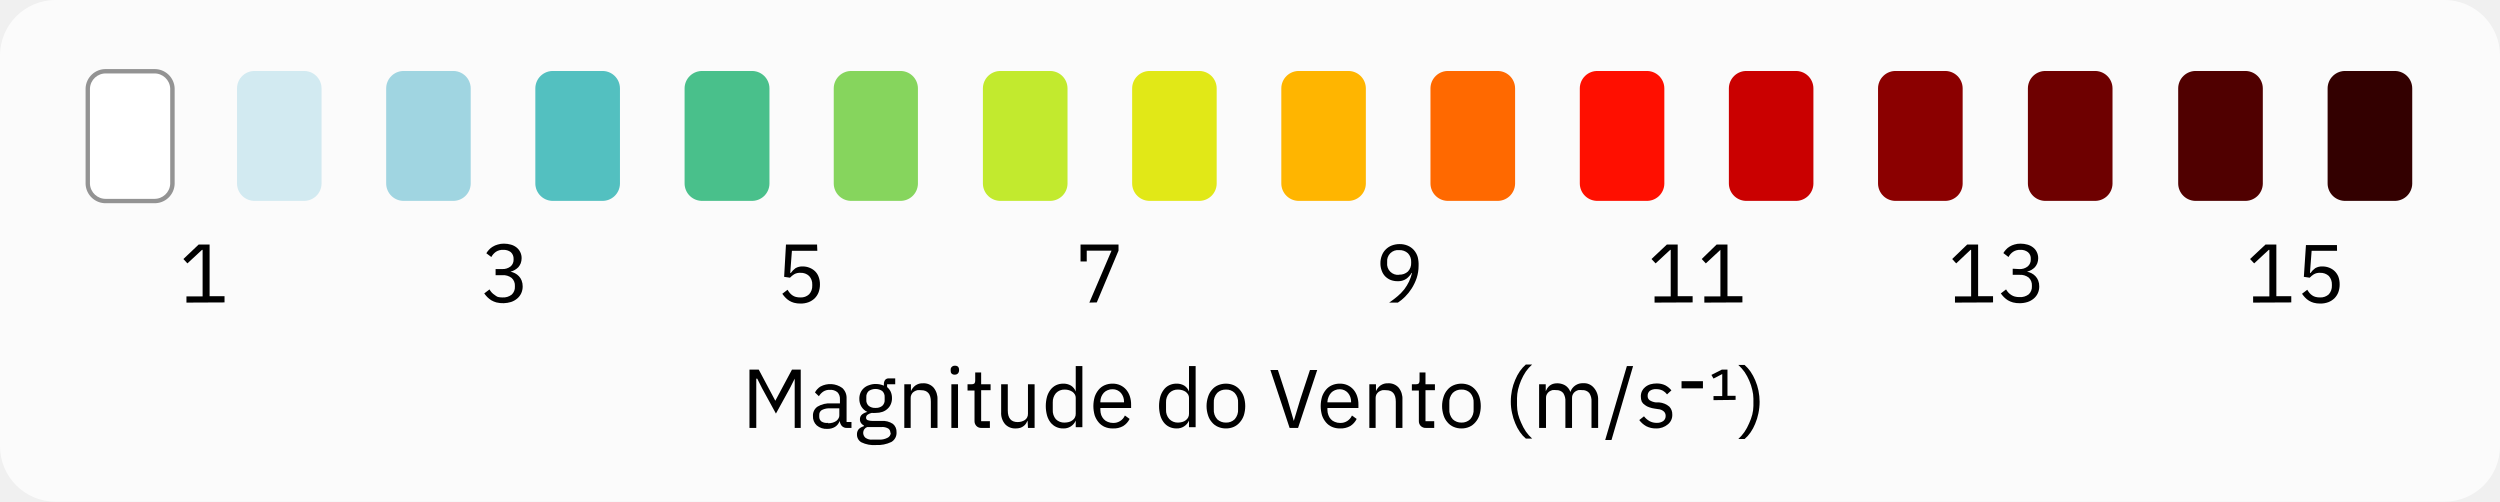
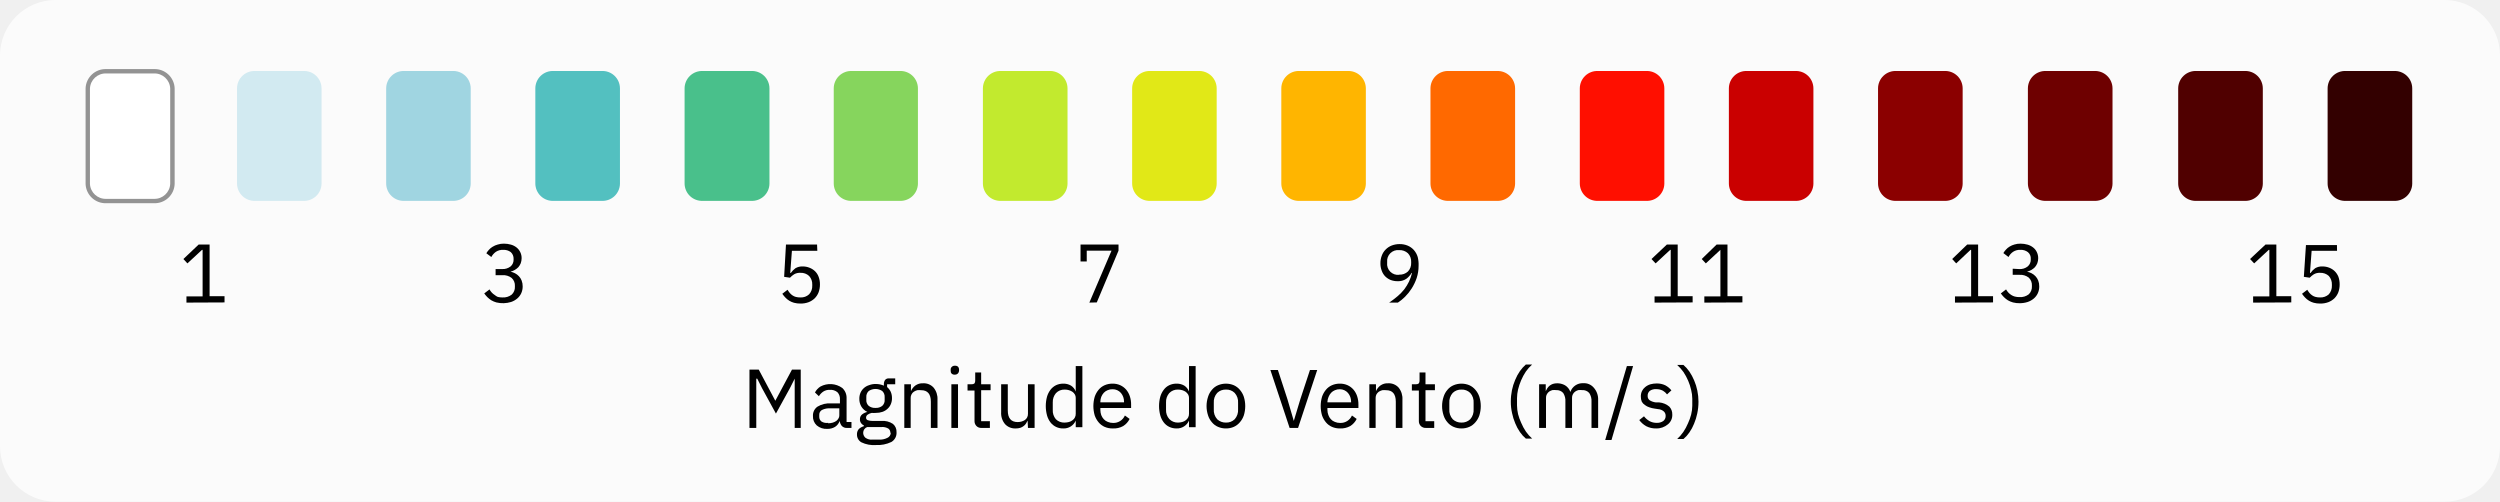
<svg xmlns="http://www.w3.org/2000/svg" id="Camada_1" data-name="Camada 1" viewBox="0 0 286.27 57.45">
  <defs>
    <style>.cls-1{opacity:0.75;}.cls-2{fill:#fff;}.cls-3{fill:#ff6900;}.cls-4{fill:#a0d5e1;}.cls-5{fill:#d2eaf1;}.cls-6{fill:#53c0c0;}.cls-7{fill:#49c08b;}.cls-8{fill:#86d55d;}.cls-9{fill:#c2ea2e;}.cls-10{fill:#e1e817;}.cls-11{fill:#ffb500;}.cls-12{fill:#ff0f00;}.cls-13{fill:#ca0000;}.cls-14{fill:#8b0000;}.cls-15{fill:#6e0000;}.cls-16{fill:#500000;}.cls-17{fill:#300;}.cls-18{fill:#939393;}</style>
  </defs>
  <g class="cls-1">
    <path class="cls-2" d="M0,6.38A6.37,6.37,0,0,1,6.36,0H279.91a6.37,6.37,0,0,1,6.36,6.38V51.07a6.37,6.37,0,0,1-6.36,6.38H6.36A6.37,6.37,0,0,1,0,51.07Z" />
  </g>
  <path class="cls-3" d="M171.38,23h-5.47a2,2,0,0,1-2.11-2V10.13a2,2,0,0,1,2.11-2h5.47a2,2,0,0,1,2.11,2V21.06A2,2,0,0,1,171.38,23Z" />
  <path class="cls-4" d="M51.79,23H46.33a2,2,0,0,1-2.11-2V10.13a2,2,0,0,1,2.11-2h5.46a2,2,0,0,1,2.11,2V21.06A2,2,0,0,1,51.79,23Z" />
  <path class="cls-5" d="M34.71,23H29.24a2,2,0,0,1-2.1-2V10.13a2,2,0,0,1,2.1-2h5.47a2,2,0,0,1,2.11,2V21.06A2,2,0,0,1,34.71,23Z" />
  <path class="cls-6" d="M68.88,23H63.41a2,2,0,0,1-2.11-2V10.13a2,2,0,0,1,2.11-2h5.47a2,2,0,0,1,2.11,2V21.06A2,2,0,0,1,68.88,23Z" />
  <path class="cls-7" d="M86,23H80.49a2,2,0,0,1-2.1-2V10.13a2,2,0,0,1,2.1-2H86a2,2,0,0,1,2.11,2V21.06A2,2,0,0,1,86,23Z" />
  <path class="cls-8" d="M103,23H97.58a2,2,0,0,1-2.11-2V10.13a2,2,0,0,1,2.11-2H103a2,2,0,0,1,2.11,2V21.06A2,2,0,0,1,103,23Z" />
  <path class="cls-9" d="M120.13,23h-5.47a2,2,0,0,1-2.11-2V10.13a2,2,0,0,1,2.11-2h5.47a2,2,0,0,1,2.11,2V21.06A2,2,0,0,1,120.13,23Z" />
  <path class="cls-10" d="M137.21,23h-5.47a2,2,0,0,1-2.1-2V10.13a2,2,0,0,1,2.1-2h5.47a2,2,0,0,1,2.11,2V21.06A2,2,0,0,1,137.21,23Z" />
  <path class="cls-11" d="M154.29,23h-5.46a2,2,0,0,1-2.11-2V10.13a2,2,0,0,1,2.11-2h5.46a2,2,0,0,1,2.11,2V21.06A2,2,0,0,1,154.29,23Z" />
  <path class="cls-12" d="M188.46,23H183a2,2,0,0,1-2.1-2V10.13a2,2,0,0,1,2.1-2h5.47a2,2,0,0,1,2.11,2V21.06A2,2,0,0,1,188.46,23Z" />
  <path class="cls-13" d="M205.54,23h-5.46a2,2,0,0,1-2.11-2V10.13a2,2,0,0,1,2.11-2h5.46a2,2,0,0,1,2.11,2V21.06A2,2,0,0,1,205.54,23Z" />
  <path class="cls-14" d="M222.63,23h-5.47a2,2,0,0,1-2.11-2V10.13a2,2,0,0,1,2.11-2h5.47a2,2,0,0,1,2.11,2V21.06A2,2,0,0,1,222.63,23Z" />
  <path class="cls-15" d="M239.79,23h-5.47a2,2,0,0,1-2.11-2V10.13a2,2,0,0,1,2.11-2h5.47a2,2,0,0,1,2.11,2V21.06A2,2,0,0,1,239.79,23Z" />
  <path class="cls-16" d="M257,23h-5.47a2,2,0,0,1-2.11-2V10.13a2,2,0,0,1,2.11-2H257a2,2,0,0,1,2.11,2V21.06A2,2,0,0,1,257,23Z" />
  <path class="cls-17" d="M274.11,23h-5.47a2,2,0,0,1-2.11-2V10.13a2,2,0,0,1,2.11-2h5.47a2,2,0,0,1,2.11,2V21.06A2,2,0,0,1,274.11,23Z" />
  <path class="cls-2" d="M17.63,23H12.16a2,2,0,0,1-2.11-2V10.13a2,2,0,0,1,2.11-2h5.47a2,2,0,0,1,2.11,2V21.06A2,2,0,0,1,17.63,23Z" />
  <path class="cls-18" d="M17.63,23.27H12.16A2.29,2.29,0,0,1,9.8,21.06V10.13a2.29,2.29,0,0,1,2.36-2.22h5.47A2.29,2.29,0,0,1,20,10.13V21.06A2.29,2.29,0,0,1,17.63,23.27ZM12.16,8.41a1.8,1.8,0,0,0-1.86,1.72V21.06a1.8,1.8,0,0,0,1.86,1.71h5.47a1.8,1.8,0,0,0,1.86-1.71V10.13a1.8,1.8,0,0,0-1.86-1.72Z" />
  <path d="M91,43.36h0l-.56,1.11-1.59,2.89-1.58-2.89-.56-1.11H86.6V49h-.78V42.32h1.06l1.9,3.57h0l1.91-3.57h1V49H91Z" />
  <path d="M97,49a.75.75,0,0,1-.61-.23,1.14,1.14,0,0,1-.24-.57h0a1.31,1.31,0,0,1-.53.68,1.62,1.62,0,0,1-.89.23,1.7,1.7,0,0,1-1.21-.4,1.37,1.37,0,0,1-.43-1.08,1.22,1.22,0,0,1,.51-1.06,2.66,2.66,0,0,1,1.58-.38h1v-.48a1.07,1.07,0,0,0-.29-.8,1.23,1.23,0,0,0-.87-.27,1.27,1.27,0,0,0-.75.2,1.7,1.7,0,0,0-.5.53l-.45-.43a1.76,1.76,0,0,1,.63-.68,2.36,2.36,0,0,1,2.49.16,1.52,1.52,0,0,1,.5,1.21v2.69h.56V49Zm-2.18-.53a2.11,2.11,0,0,0,.52-.07,1.55,1.55,0,0,0,.41-.19.89.89,0,0,0,.26-.29.6.6,0,0,0,.1-.35v-.81h-1a1.88,1.88,0,0,0-1,.19.62.62,0,0,0-.3.56v.2a.66.66,0,0,0,.26.56A1.15,1.15,0,0,0,94.84,48.42Z" />
  <path d="M102.66,49.49a1.2,1.2,0,0,1-.59,1.12,3.63,3.63,0,0,1-1.78.35,3.22,3.22,0,0,1-1.65-.31,1,1,0,0,1-.51-.89.89.89,0,0,1,.21-.63,1.31,1.31,0,0,1,.57-.32V48.7a.7.7,0,0,1-.44-.68.68.68,0,0,1,.24-.56,1.51,1.51,0,0,1,.61-.29v0a1.59,1.59,0,0,1-.68-.6,1.68,1.68,0,0,1-.24-.9,1.73,1.73,0,0,1,.13-.69,1.57,1.57,0,0,1,1-.88,2,2,0,0,1,.75-.13,2.27,2.27,0,0,1,.93.19V44a.85.85,0,0,1,.13-.48.5.5,0,0,1,.44-.19h.73V44h-.93v.32a1.62,1.62,0,0,1,.42.55,1.81,1.81,0,0,1,.14.72,1.68,1.68,0,0,1-.13.68,1.47,1.47,0,0,1-.38.54,1.61,1.61,0,0,1-.58.35,2.29,2.29,0,0,1-.76.12,2.42,2.42,0,0,1-.47,0,1.3,1.3,0,0,0-.45.19.41.41,0,0,0-.2.36.29.29,0,0,0,.21.29,1.62,1.62,0,0,0,.54.08h1a2.08,2.08,0,0,1,1.33.34A1.16,1.16,0,0,1,102.66,49.49Zm-.71.06a.55.55,0,0,0-.22-.47,1.33,1.33,0,0,0-.8-.18H99.3a.7.7,0,0,0-.46.66.77.77,0,0,0,.25.56,1.18,1.18,0,0,0,.82.22h.7a1.93,1.93,0,0,0,1-.2A.64.64,0,0,0,102,49.55Zm-1.7-2.84a1.16,1.16,0,0,0,.77-.23.86.86,0,0,0,.28-.72v-.27a.89.89,0,0,0-.28-.72,1.4,1.4,0,0,0-1.54,0,.89.89,0,0,0-.28.72v.27a.86.86,0,0,0,.28.72A1.16,1.16,0,0,0,100.25,46.71Z" />
  <path d="M103.55,49V44h.76v.79h0a1.58,1.58,0,0,1,.51-.65,1.39,1.39,0,0,1,.88-.25,1.51,1.51,0,0,1,1.2.49,2,2,0,0,1,.45,1.38V49h-.76v-3c0-.88-.37-1.32-1.12-1.32a2.12,2.12,0,0,0-.44,0,1.46,1.46,0,0,0-.38.17.77.77,0,0,0-.27.3.76.76,0,0,0-.1.41V49Z" />
  <path d="M109.32,42.9a.45.45,0,0,1-.35-.12.42.42,0,0,1-.11-.31v-.13A.4.4,0,0,1,109,42a.45.45,0,0,1,.35-.12.46.46,0,0,1,.36.12.44.44,0,0,1,.11.3v.13a.47.47,0,0,1-.11.31A.46.46,0,0,1,109.32,42.9ZM108.94,44h.76V49h-.76Z" />
  <path d="M112.4,49a.75.75,0,0,1-.6-.23.79.79,0,0,1-.21-.58V44.72h-.8V44h.45a.48.48,0,0,0,.34-.09.54.54,0,0,0,.09-.35v-.91h.68V44h1.08v.68h-1.08v3.55h1V49Z" />
  <path d="M117.67,48.16h0a2.68,2.68,0,0,1-.18.33,1.06,1.06,0,0,1-.27.29,1.22,1.22,0,0,1-.39.21,1.7,1.7,0,0,1-.53.07,1.55,1.55,0,0,1-1.21-.49,1.94,1.94,0,0,1-.45-1.38V44h.76v3c0,.89.38,1.33,1.13,1.33a1.61,1.61,0,0,0,.44-.06,1.46,1.46,0,0,0,.38-.17.8.8,0,0,0,.26-.29.83.83,0,0,0,.1-.43V44h.76V49h-.76Z" />
  <path d="M123.18,48.16h0a1.48,1.48,0,0,1-1.43.9,1.79,1.79,0,0,1-1.46-.69,2.36,2.36,0,0,1-.4-.81,4.12,4.12,0,0,1,0-2.13,2.4,2.4,0,0,1,.4-.8,1.83,1.83,0,0,1,.63-.52,1.9,1.9,0,0,1,.83-.18,1.67,1.67,0,0,1,.88.22,1.39,1.39,0,0,1,.55.68h0V41.92h.76v7h-.76Zm-1.26.23a2,2,0,0,0,.49-.07,1.08,1.08,0,0,0,.4-.2.8.8,0,0,0,.27-.31.85.85,0,0,0,.1-.43V45.55a.75.75,0,0,0-.1-.38,1,1,0,0,0-.27-.3,1.48,1.48,0,0,0-.4-.19,1.61,1.61,0,0,0-.49-.07,1.32,1.32,0,0,0-1,.4,1.56,1.56,0,0,0-.37,1.07v.84A1.54,1.54,0,0,0,120.9,48,1.33,1.33,0,0,0,121.92,48.39Z" />
  <path d="M127.4,49.06a2.21,2.21,0,0,1-.91-.18,1.86,1.86,0,0,1-.69-.52,2.49,2.49,0,0,1-.45-.8,3.82,3.82,0,0,1,0-2.12,2.54,2.54,0,0,1,.45-.81,1.86,1.86,0,0,1,.69-.52,2.21,2.21,0,0,1,.91-.18,2.07,2.07,0,0,1,.88.18,2,2,0,0,1,.67.5,2.28,2.28,0,0,1,.42.75,2.93,2.93,0,0,1,.15,1v.36H126v.22a1.87,1.87,0,0,0,.1.59,1.49,1.49,0,0,0,.29.47,1.17,1.17,0,0,0,.46.31,1.48,1.48,0,0,0,.61.12,1.42,1.42,0,0,0,1.35-.85l.54.39a2,2,0,0,1-.74.82A2.23,2.23,0,0,1,127.4,49.06Zm0-4.49a1.32,1.32,0,0,0-.57.11,1.23,1.23,0,0,0-.44.3,1.61,1.61,0,0,0-.29.47A1.63,1.63,0,0,0,126,46v.07h2.71V46a1.52,1.52,0,0,0-.35-1A1.24,1.24,0,0,0,127.4,44.57Z" />
  <path d="M136.15,48.16h0a1.49,1.49,0,0,1-1.43.9,1.87,1.87,0,0,1-.83-.18,1.73,1.73,0,0,1-.63-.51,2.36,2.36,0,0,1-.4-.81,4.12,4.12,0,0,1,0-2.13,2.4,2.4,0,0,1,.4-.8,1.66,1.66,0,0,1,.63-.52,1.87,1.87,0,0,1,.83-.18,1.67,1.67,0,0,1,.88.22,1.39,1.39,0,0,1,.55.68h0V41.92h.76v7h-.76Zm-1.26.23a2,2,0,0,0,.49-.07,1.08,1.08,0,0,0,.4-.2,1,1,0,0,0,.27-.31.85.85,0,0,0,.1-.43V45.55a.75.75,0,0,0-.1-.38,1.27,1.27,0,0,0-.27-.3,1.48,1.48,0,0,0-.4-.19,1.61,1.61,0,0,0-.49-.07,1.32,1.32,0,0,0-1,.4,1.52,1.52,0,0,0-.37,1.07v.84a1.49,1.49,0,0,0,.37,1.06A1.33,1.33,0,0,0,134.89,48.39Z" />
  <path d="M140.38,49.06a2.19,2.19,0,0,1-.9-.18,1.81,1.81,0,0,1-.7-.52,2.16,2.16,0,0,1-.45-.8,3.39,3.39,0,0,1,0-2.12,2.21,2.21,0,0,1,.45-.81,1.81,1.81,0,0,1,.7-.52,2.34,2.34,0,0,1,1.8,0,1.94,1.94,0,0,1,.69.52,2.38,2.38,0,0,1,.46.81,3.59,3.59,0,0,1,0,2.12,2.33,2.33,0,0,1-.46.8,1.94,1.94,0,0,1-.69.52A2.19,2.19,0,0,1,140.38,49.06Zm0-.67a1.37,1.37,0,0,0,1-.38,1.56,1.56,0,0,0,.39-1.16v-.71a1.54,1.54,0,0,0-.39-1.15,1.33,1.33,0,0,0-1-.38,1.36,1.36,0,0,0-1,.38,1.54,1.54,0,0,0-.39,1.15v.71a1.56,1.56,0,0,0,.39,1.16A1.41,1.41,0,0,0,140.38,48.39Z" />
  <path d="M147.67,49l-2.2-6.63h.86l1.09,3.34.73,2.49h0l.75-2.49,1.1-3.34h.83L148.64,49Z" />
  <path d="M153.43,49.06a2.21,2.21,0,0,1-.91-.18,1.86,1.86,0,0,1-.69-.52,2.49,2.49,0,0,1-.45-.8,3.82,3.82,0,0,1,0-2.12,2.54,2.54,0,0,1,.45-.81,1.86,1.86,0,0,1,.69-.52,2.21,2.21,0,0,1,.91-.18,2.07,2.07,0,0,1,.88.18,2,2,0,0,1,.67.5,2.28,2.28,0,0,1,.42.75,2.93,2.93,0,0,1,.15,1v.36H152v.22a1.63,1.63,0,0,0,.11.59,1.31,1.31,0,0,0,.28.47,1.17,1.17,0,0,0,.46.31,1.48,1.48,0,0,0,.61.12,1.42,1.42,0,0,0,1.35-.85l.54.39a2,2,0,0,1-.74.82A2.23,2.23,0,0,1,153.43,49.06Zm0-4.49a1.32,1.32,0,0,0-.57.11,1.23,1.23,0,0,0-.44.3,1.61,1.61,0,0,0-.29.47A1.63,1.63,0,0,0,152,46v.07h2.71V46a1.52,1.52,0,0,0-.35-1A1.24,1.24,0,0,0,153.43,44.57Z" />
  <path d="M156.8,49V44h.76v.79h0a1.58,1.58,0,0,1,.51-.65,1.39,1.39,0,0,1,.88-.25,1.51,1.51,0,0,1,1.2.49,2,2,0,0,1,.44,1.38V49h-.76v-3q0-1.32-1.11-1.32a2.12,2.12,0,0,0-.44,0,1.71,1.71,0,0,0-.39.17,1,1,0,0,0-.27.3.86.86,0,0,0-.1.41V49Z" />
  <path d="M163.28,49a.78.78,0,0,1-.6-.23.79.79,0,0,1-.21-.58V44.72h-.8V44h.45a.48.48,0,0,0,.34-.09.54.54,0,0,0,.09-.35v-.91h.68V44h1.08v.68h-1.08v3.55h1V49Z" />
  <path d="M167.35,49.06a2.19,2.19,0,0,1-.9-.18,1.81,1.81,0,0,1-.7-.52,2.16,2.16,0,0,1-.45-.8,3.39,3.39,0,0,1,0-2.12,2.21,2.21,0,0,1,.45-.81,1.81,1.81,0,0,1,.7-.52,2.34,2.34,0,0,1,1.8,0,1.94,1.94,0,0,1,.69.52,2.38,2.38,0,0,1,.46.81,3.59,3.59,0,0,1,0,2.12,2.33,2.33,0,0,1-.46.8,1.94,1.94,0,0,1-.69.52A2.19,2.19,0,0,1,167.35,49.06Zm0-.67a1.38,1.38,0,0,0,1-.38,1.56,1.56,0,0,0,.39-1.16v-.71a1.54,1.54,0,0,0-.39-1.15,1.34,1.34,0,0,0-1-.38,1.36,1.36,0,0,0-1,.38,1.54,1.54,0,0,0-.39,1.15v.71a1.56,1.56,0,0,0,.39,1.16A1.41,1.41,0,0,0,167.35,48.39Z" />
  <path d="M173,46a6.42,6.42,0,0,1,.13-1.32,6,6,0,0,1,.37-1.18,5.22,5.22,0,0,1,.54-1,4.22,4.22,0,0,1,.68-.76h.72a4.64,4.64,0,0,0-.72.81,6.14,6.14,0,0,0-.54,1,6.81,6.81,0,0,0-.35,1.05,4.57,4.57,0,0,0-.12,1v.82a4.75,4.75,0,0,0,.12,1,5.83,5.83,0,0,0,.36,1,5.73,5.73,0,0,0,.54,1,4.56,4.56,0,0,0,.71.8h-.72a3.73,3.73,0,0,1-.67-.74,5,5,0,0,1-.54-1,6.13,6.13,0,0,1-.37-1.19A5.86,5.86,0,0,1,173,46Z" />
  <path d="M176.24,49V44H177v.79h0a2.37,2.37,0,0,1,.19-.35,1.48,1.48,0,0,1,.27-.29,1.37,1.37,0,0,1,.36-.19,1.83,1.83,0,0,1,1.39.16,1.43,1.43,0,0,1,.61.76h0a1.48,1.48,0,0,1,1.49-1,1.45,1.45,0,0,1,1.17.49A2,2,0,0,1,183,45.8V49h-.76v-3a1.6,1.6,0,0,0-.26-1,1,1,0,0,0-.82-.33,2,2,0,0,0-.43,0,1.2,1.2,0,0,0-.36.17.83.83,0,0,0-.26.3.76.76,0,0,0-.1.41V49h-.76v-3a1.61,1.61,0,0,0-.25-1,1,1,0,0,0-.8-.33,2.12,2.12,0,0,0-.44,0,1.4,1.4,0,0,0-.37.17.94.94,0,0,0-.26.3.76.76,0,0,0-.1.41V49Z" />
  <path d="M183.81,50.38l2.48-8.46H187l-2.47,8.46Z" />
  <path d="M189.64,49.06a2.34,2.34,0,0,1-1.14-.26,2.51,2.51,0,0,1-.79-.7l.54-.43a2.15,2.15,0,0,0,.63.55,1.69,1.69,0,0,0,.82.2,1.23,1.23,0,0,0,.76-.21.71.71,0,0,0,.27-.59.67.67,0,0,0-.19-.49,1.08,1.08,0,0,0-.67-.28l-.39-.06a2.81,2.81,0,0,1-.62-.15,1.58,1.58,0,0,1-.5-.26A1.07,1.07,0,0,1,188,46a1.46,1.46,0,0,1-.11-.58,1.41,1.41,0,0,1,.13-.64,1.33,1.33,0,0,1,.36-.45A1.71,1.71,0,0,1,189,44a2.61,2.61,0,0,1,.69-.09,2.19,2.19,0,0,1,1,.21,2.26,2.26,0,0,1,.7.58l-.5.46a1.62,1.62,0,0,0-.47-.42,1.59,1.59,0,0,0-.79-.18,1.12,1.12,0,0,0-.72.2.7.7,0,0,0-.24.56.58.58,0,0,0,.24.52,1.73,1.73,0,0,0,.7.24l.38,0a2.05,2.05,0,0,1,1.16.48,1.25,1.25,0,0,1,.34.9,1.36,1.36,0,0,1-.49,1.12A2,2,0,0,1,189.64,49.06Z" />
-   <path d="M192.55,44.47v-.82H195v.82Z" />
-   <path d="M196.21,45.82v-.47h1V42.83l-1,.52-.24-.42,1.2-.61h.64v3h.93v.47Z" />
-   <path d="M201.49,46a6.48,6.48,0,0,1-.14,1.34,6.13,6.13,0,0,1-.37,1.19,5,5,0,0,1-.54,1,3.73,3.73,0,0,1-.67.74h-.72a5,5,0,0,0,.7-.8,5.73,5.73,0,0,0,.54-1,5.83,5.83,0,0,0,.36-1,4.23,4.23,0,0,0,.13-1v-.82a4.08,4.08,0,0,0-.13-1,5.84,5.84,0,0,0-.34-1.05,6.14,6.14,0,0,0-.54-1,5.08,5.08,0,0,0-.72-.81h.72a4.22,4.22,0,0,1,.68.76,5.85,5.85,0,0,1,.54,1,6,6,0,0,1,.37,1.18A6.42,6.42,0,0,1,201.49,46Z" />
+   <path d="M194.49,46a6.48,6.48,0,0,1-.14,1.34,6.13,6.13,0,0,1-.37,1.19,5,5,0,0,1-.54,1,3.73,3.73,0,0,1-.67.74h-.72a5,5,0,0,0,.7-.8,5.73,5.73,0,0,0,.54-1,5.83,5.83,0,0,0,.36-1,4.23,4.23,0,0,0,.13-1v-.82a4.08,4.08,0,0,0-.13-1,5.84,5.84,0,0,0-.34-1.05,6.14,6.14,0,0,0-.54-1,5.08,5.08,0,0,0-.72-.81h.72a4.22,4.22,0,0,1,.68.76,5.85,5.85,0,0,1,.54,1,6,6,0,0,1,.37,1.18A6.42,6.42,0,0,1,194.49,46Z" />
  <path d="M21.35,34.65v-.71H23.2V28.61h-.07l-1.67,1.55-.46-.5L22.75,28H24v5.92h1.71v.71Z" />
  <path d="M57.48,30.81a1.47,1.47,0,0,0,1-.31,1,1,0,0,0,.33-.79v-.06a1,1,0,0,0-.32-.78,1.33,1.33,0,0,0-.87-.26,1.4,1.4,0,0,0-.83.22,1.72,1.72,0,0,0-.53.6L55.69,29a2.2,2.2,0,0,1,.3-.4,1.73,1.73,0,0,1,.41-.34A2.13,2.13,0,0,1,57,28a2.26,2.26,0,0,1,.71-.1,2.85,2.85,0,0,1,.79.11,1.83,1.83,0,0,1,.64.32,1.55,1.55,0,0,1,.59,1.24,1.7,1.7,0,0,1-.1.57,1.68,1.68,0,0,1-.27.45,1.88,1.88,0,0,1-.41.32,2.1,2.1,0,0,1-.49.2v0a1.94,1.94,0,0,1,.51.18,1.67,1.67,0,0,1,.45.34,1.52,1.52,0,0,1,.31.49,1.78,1.78,0,0,1,.12.67,1.85,1.85,0,0,1-.16.78,1.73,1.73,0,0,1-.46.61,2.12,2.12,0,0,1-.71.4,3.16,3.16,0,0,1-1.68.05,2.44,2.44,0,0,1-.59-.25,2.73,2.73,0,0,1-.45-.36,3.39,3.39,0,0,1-.35-.42l.6-.46a2.07,2.07,0,0,0,.27.37,1.7,1.7,0,0,0,.33.27A1.38,1.38,0,0,0,57,34a2.09,2.09,0,0,0,.53.06,1.56,1.56,0,0,0,1.06-.32,1.15,1.15,0,0,0,.37-.92v-.07a1.15,1.15,0,0,0-.37-.92,1.56,1.56,0,0,0-1.06-.32h-.78v-.7Z" />
  <path d="M93.59,28.72H90.68l-.19,2.53h.07a2.27,2.27,0,0,1,.53-.54,1.52,1.52,0,0,1,.83-.2,2,2,0,0,1,.78.15,1.88,1.88,0,0,1,.63.4,1.72,1.72,0,0,1,.41.64,2.37,2.37,0,0,1,.15.87,2.56,2.56,0,0,1-.15.89,2,2,0,0,1-.44.69,2.11,2.11,0,0,1-.7.45,2.54,2.54,0,0,1-.94.16,2.78,2.78,0,0,1-.74-.09,2.13,2.13,0,0,1-1-.61,3.29,3.29,0,0,1-.34-.42l.6-.46a2.68,2.68,0,0,0,.26.37,1.53,1.53,0,0,0,.3.27,1.17,1.17,0,0,0,.39.18,2,2,0,0,0,.52.06,1.36,1.36,0,0,0,1-.36,1.38,1.38,0,0,0,.36-1v-.1a1.38,1.38,0,0,0-.36-1,1.36,1.36,0,0,0-1-.36,1.28,1.28,0,0,0-.72.17,2.5,2.5,0,0,0-.47.39l-.67-.1L90,28h3.56Z" />
  <path d="M124.74,34.65l2.54-5.95h-2.84v1.24h-.71V28h4.35v.7l-2.49,5.93Z" />
  <path d="M162.44,30.45a4.5,4.5,0,0,1-.22,1.39,5.69,5.69,0,0,1-.57,1.19,5.56,5.56,0,0,1-.76.95,5.26,5.26,0,0,1-.82.67h-1a11.69,11.69,0,0,0,1-.76,5.92,5.92,0,0,0,.74-.77,5.46,5.46,0,0,0,.53-.87,5.4,5.4,0,0,0,.35-1l-.05,0a2.21,2.21,0,0,1-.61.68,1.65,1.65,0,0,1-1,.27,2.22,2.22,0,0,1-.79-.14,1.92,1.92,0,0,1-.62-.41,1.78,1.78,0,0,1-.4-.65,2.26,2.26,0,0,1-.15-.85,2.35,2.35,0,0,1,.16-.89,1.9,1.9,0,0,1,.44-.69,2,2,0,0,1,.7-.46,2.53,2.53,0,0,1,.9-.16,2.34,2.34,0,0,1,.93.18,2,2,0,0,1,.7.5,2.14,2.14,0,0,1,.44.8A3.59,3.59,0,0,1,162.44,30.45Zm-2.22,1a1.38,1.38,0,0,0,1-.36,1.35,1.35,0,0,0,.37-1V30a1.35,1.35,0,0,0-.37-1,1.38,1.38,0,0,0-1-.36A1.25,1.25,0,0,0,158.84,30v.08a1.25,1.25,0,0,0,1.38,1.39Z" />
  <path d="M189.46,34.65v-.71h1.85V28.61h-.06l-1.67,1.55-.47-.5L190.87,28h1.24v5.92h1.71v.71Z" />
  <path d="M195.16,34.65v-.71H197V28.61H197l-1.67,1.55-.47-.5L196.57,28h1.24v5.92h1.71v.71Z" />
  <path d="M223.86,34.65v-.71h1.85V28.61h-.07L224,30.16l-.46-.5L225.26,28h1.25v5.92h1.71v.71Z" />
  <path d="M231.2,30.81a1.42,1.42,0,0,0,1-.31,1,1,0,0,0,.34-.79v-.06a.92.92,0,0,0-.33-.78,1.3,1.3,0,0,0-.86-.26,1.4,1.4,0,0,0-.83.22,1.62,1.62,0,0,0-.53.6l-.59-.45a2.2,2.2,0,0,1,.3-.4,1.73,1.73,0,0,1,.41-.34,2.13,2.13,0,0,1,.55-.24,2.26,2.26,0,0,1,.71-.1,2.9,2.9,0,0,1,.79.11,1.83,1.83,0,0,1,.64.32,1.48,1.48,0,0,1,.43.53,1.61,1.61,0,0,1,.16.71,1.7,1.7,0,0,1-.1.57,1.68,1.68,0,0,1-.27.45,1.88,1.88,0,0,1-.41.32,2,2,0,0,1-.5.2v0a2,2,0,0,1,.52.18,1.67,1.67,0,0,1,.45.34,1.52,1.52,0,0,1,.31.49,1.78,1.78,0,0,1,.12.67,1.85,1.85,0,0,1-.16.78,1.73,1.73,0,0,1-.46.61,2.12,2.12,0,0,1-.71.4,3,3,0,0,1-.92.14,2.88,2.88,0,0,1-.76-.09,2.44,2.44,0,0,1-.59-.25,2.73,2.73,0,0,1-.45-.36,3.39,3.39,0,0,1-.35-.42l.6-.46a2.07,2.07,0,0,0,.27.37,1.7,1.7,0,0,0,.33.27,1.38,1.38,0,0,0,.41.18,2.09,2.09,0,0,0,.53.06,1.56,1.56,0,0,0,1.06-.32,1.18,1.18,0,0,0,.36-.92v-.07a1.18,1.18,0,0,0-.36-.92,1.56,1.56,0,0,0-1.06-.32h-.78v-.7Z" />
  <path d="M258,34.65v-.71h1.86V28.61h-.07l-1.67,1.55-.47-.5L259.42,28h1.24v5.92h1.71v.71Z" />
  <path d="M267.61,28.72H264.7l-.19,2.53h.07a2.27,2.27,0,0,1,.53-.54,1.52,1.52,0,0,1,.83-.2,2.09,2.09,0,0,1,.79.15,1.84,1.84,0,0,1,.62.4,1.87,1.87,0,0,1,.42.64,2.6,2.6,0,0,1,.14.87,2.56,2.56,0,0,1-.15.89,2,2,0,0,1-.44.69,2.11,2.11,0,0,1-.7.45,2.54,2.54,0,0,1-.94.16,2.78,2.78,0,0,1-.74-.09,2.13,2.13,0,0,1-1-.61,3.29,3.29,0,0,1-.34-.42l.6-.46a2.68,2.68,0,0,0,.26.37,1.53,1.53,0,0,0,.3.27,1.17,1.17,0,0,0,.39.18,2,2,0,0,0,.52.06,1.4,1.4,0,0,0,1-.36,1.42,1.42,0,0,0,.35-1v-.1a1.42,1.42,0,0,0-.35-1,1.4,1.4,0,0,0-1-.36,1.28,1.28,0,0,0-.72.17,2.5,2.5,0,0,0-.47.39l-.67-.1.24-3.64h3.55Z" />
</svg>
